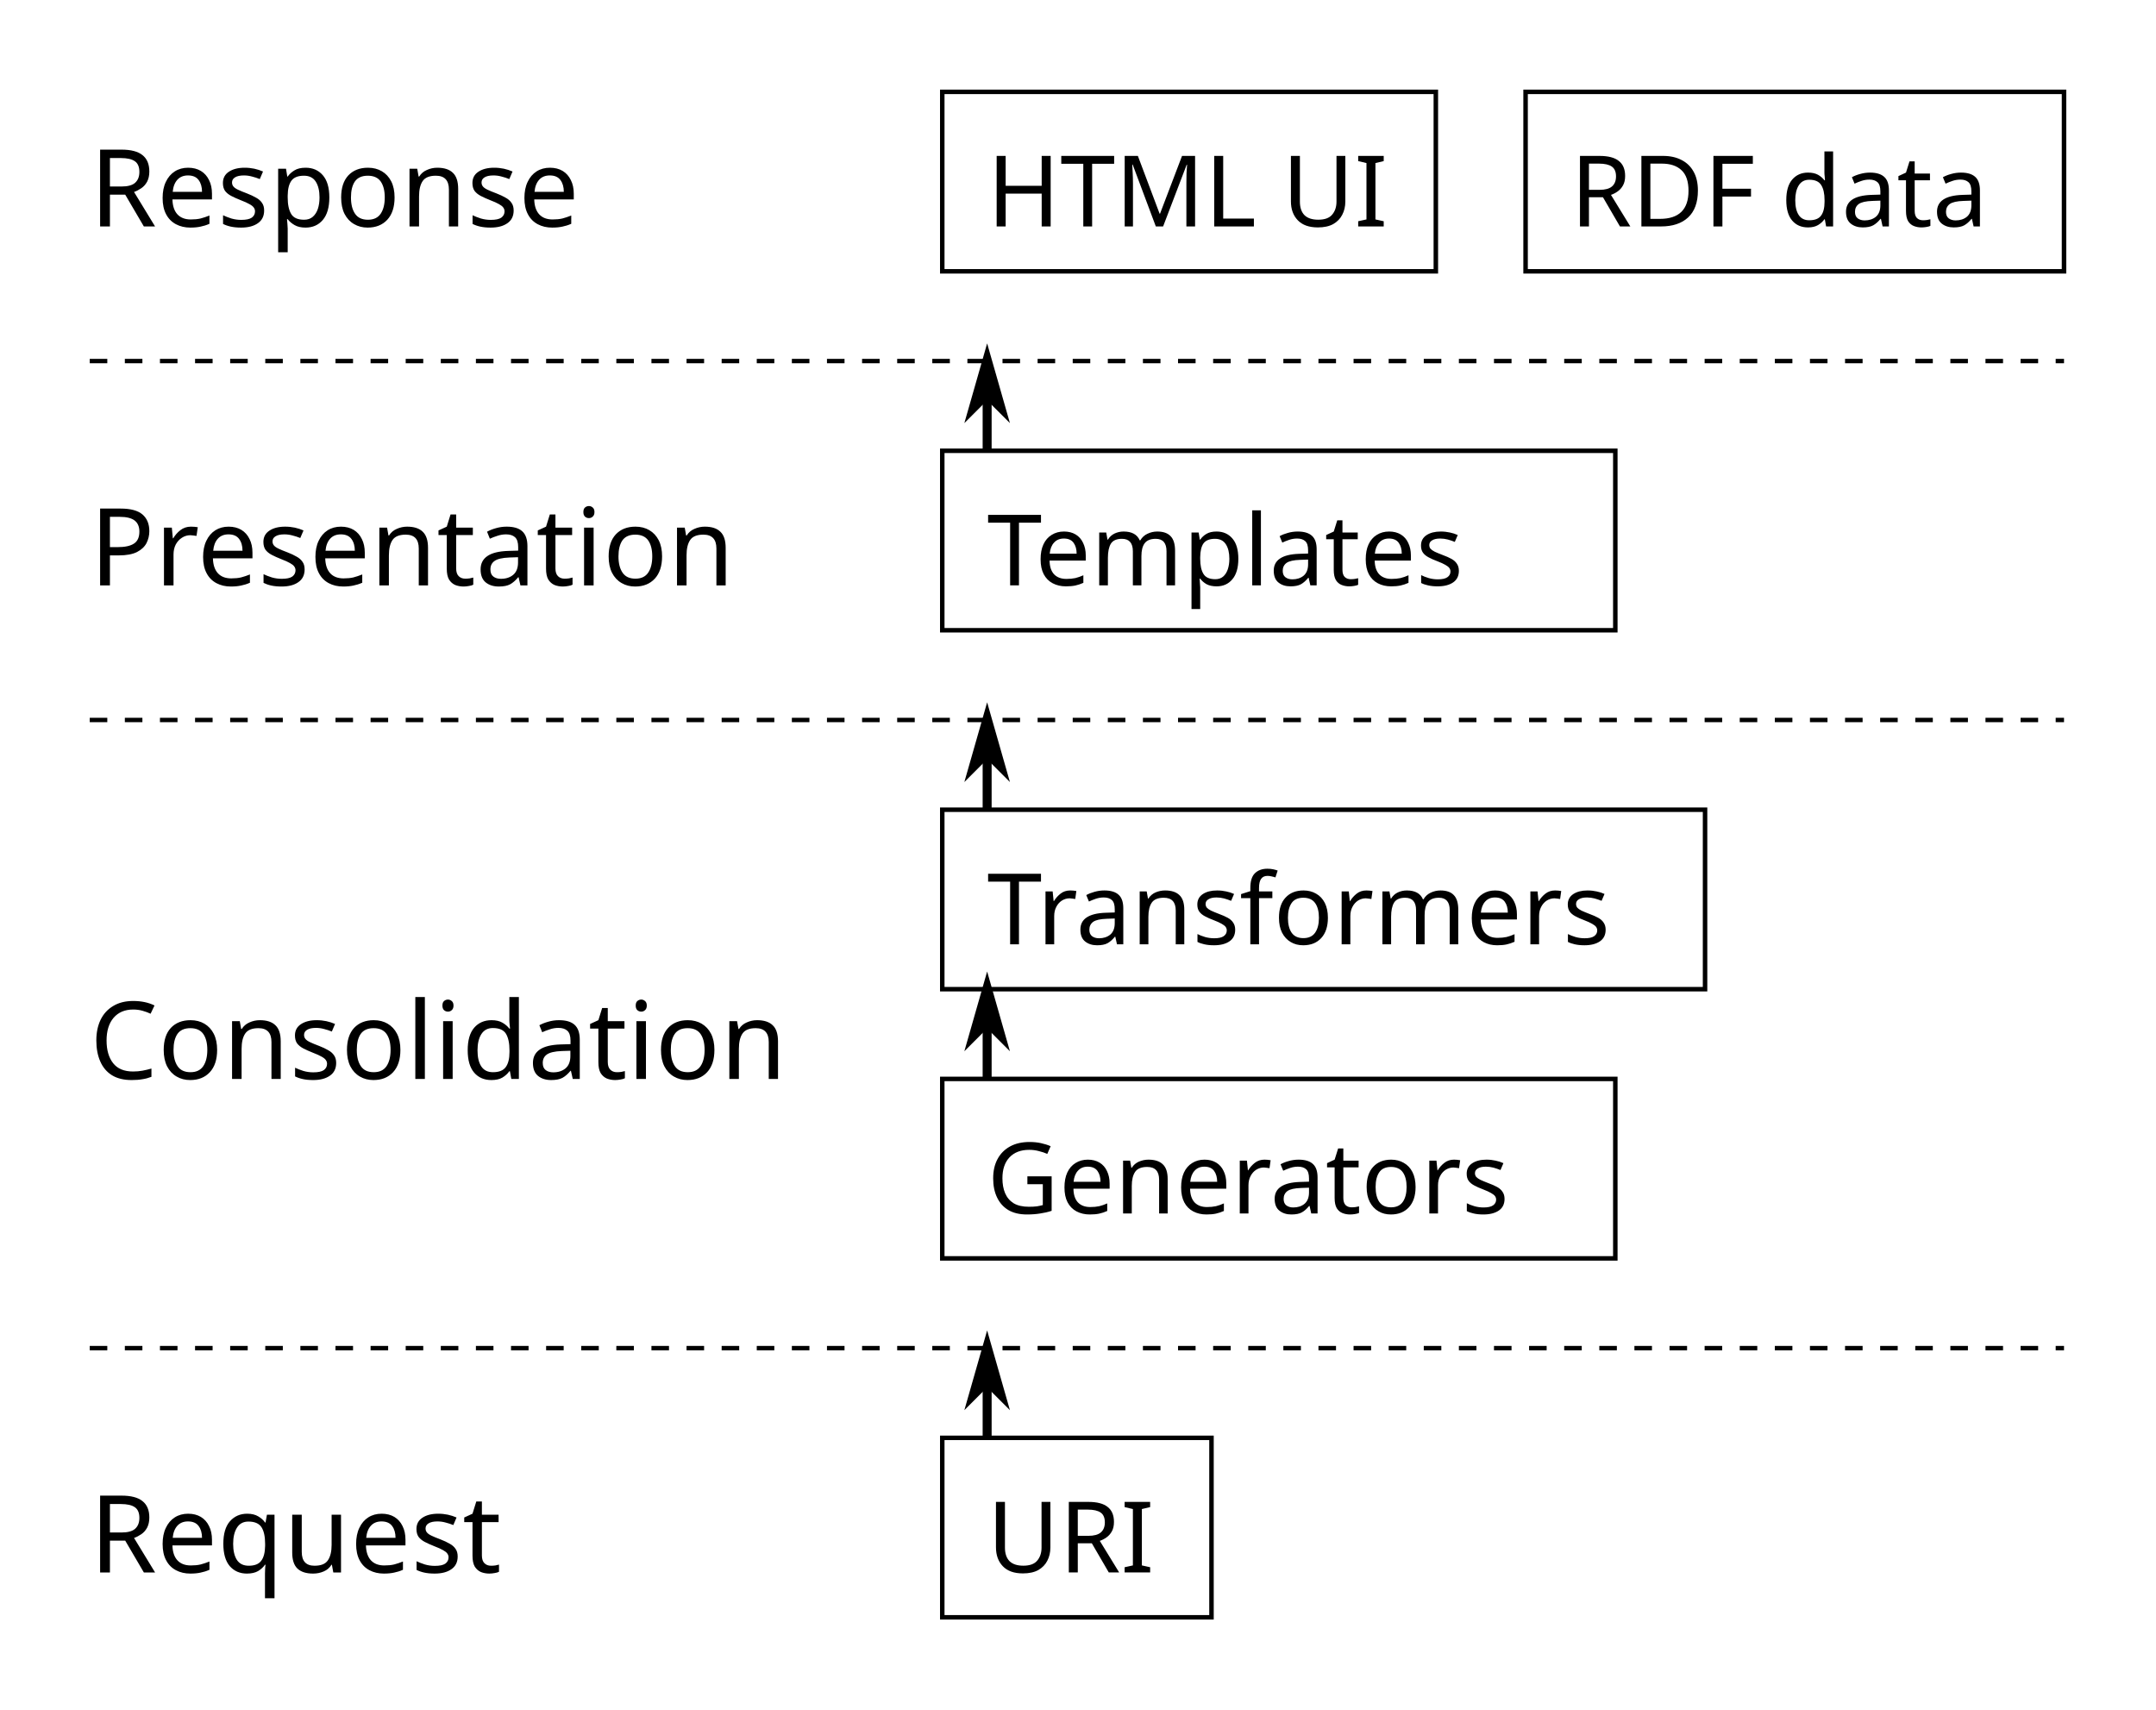
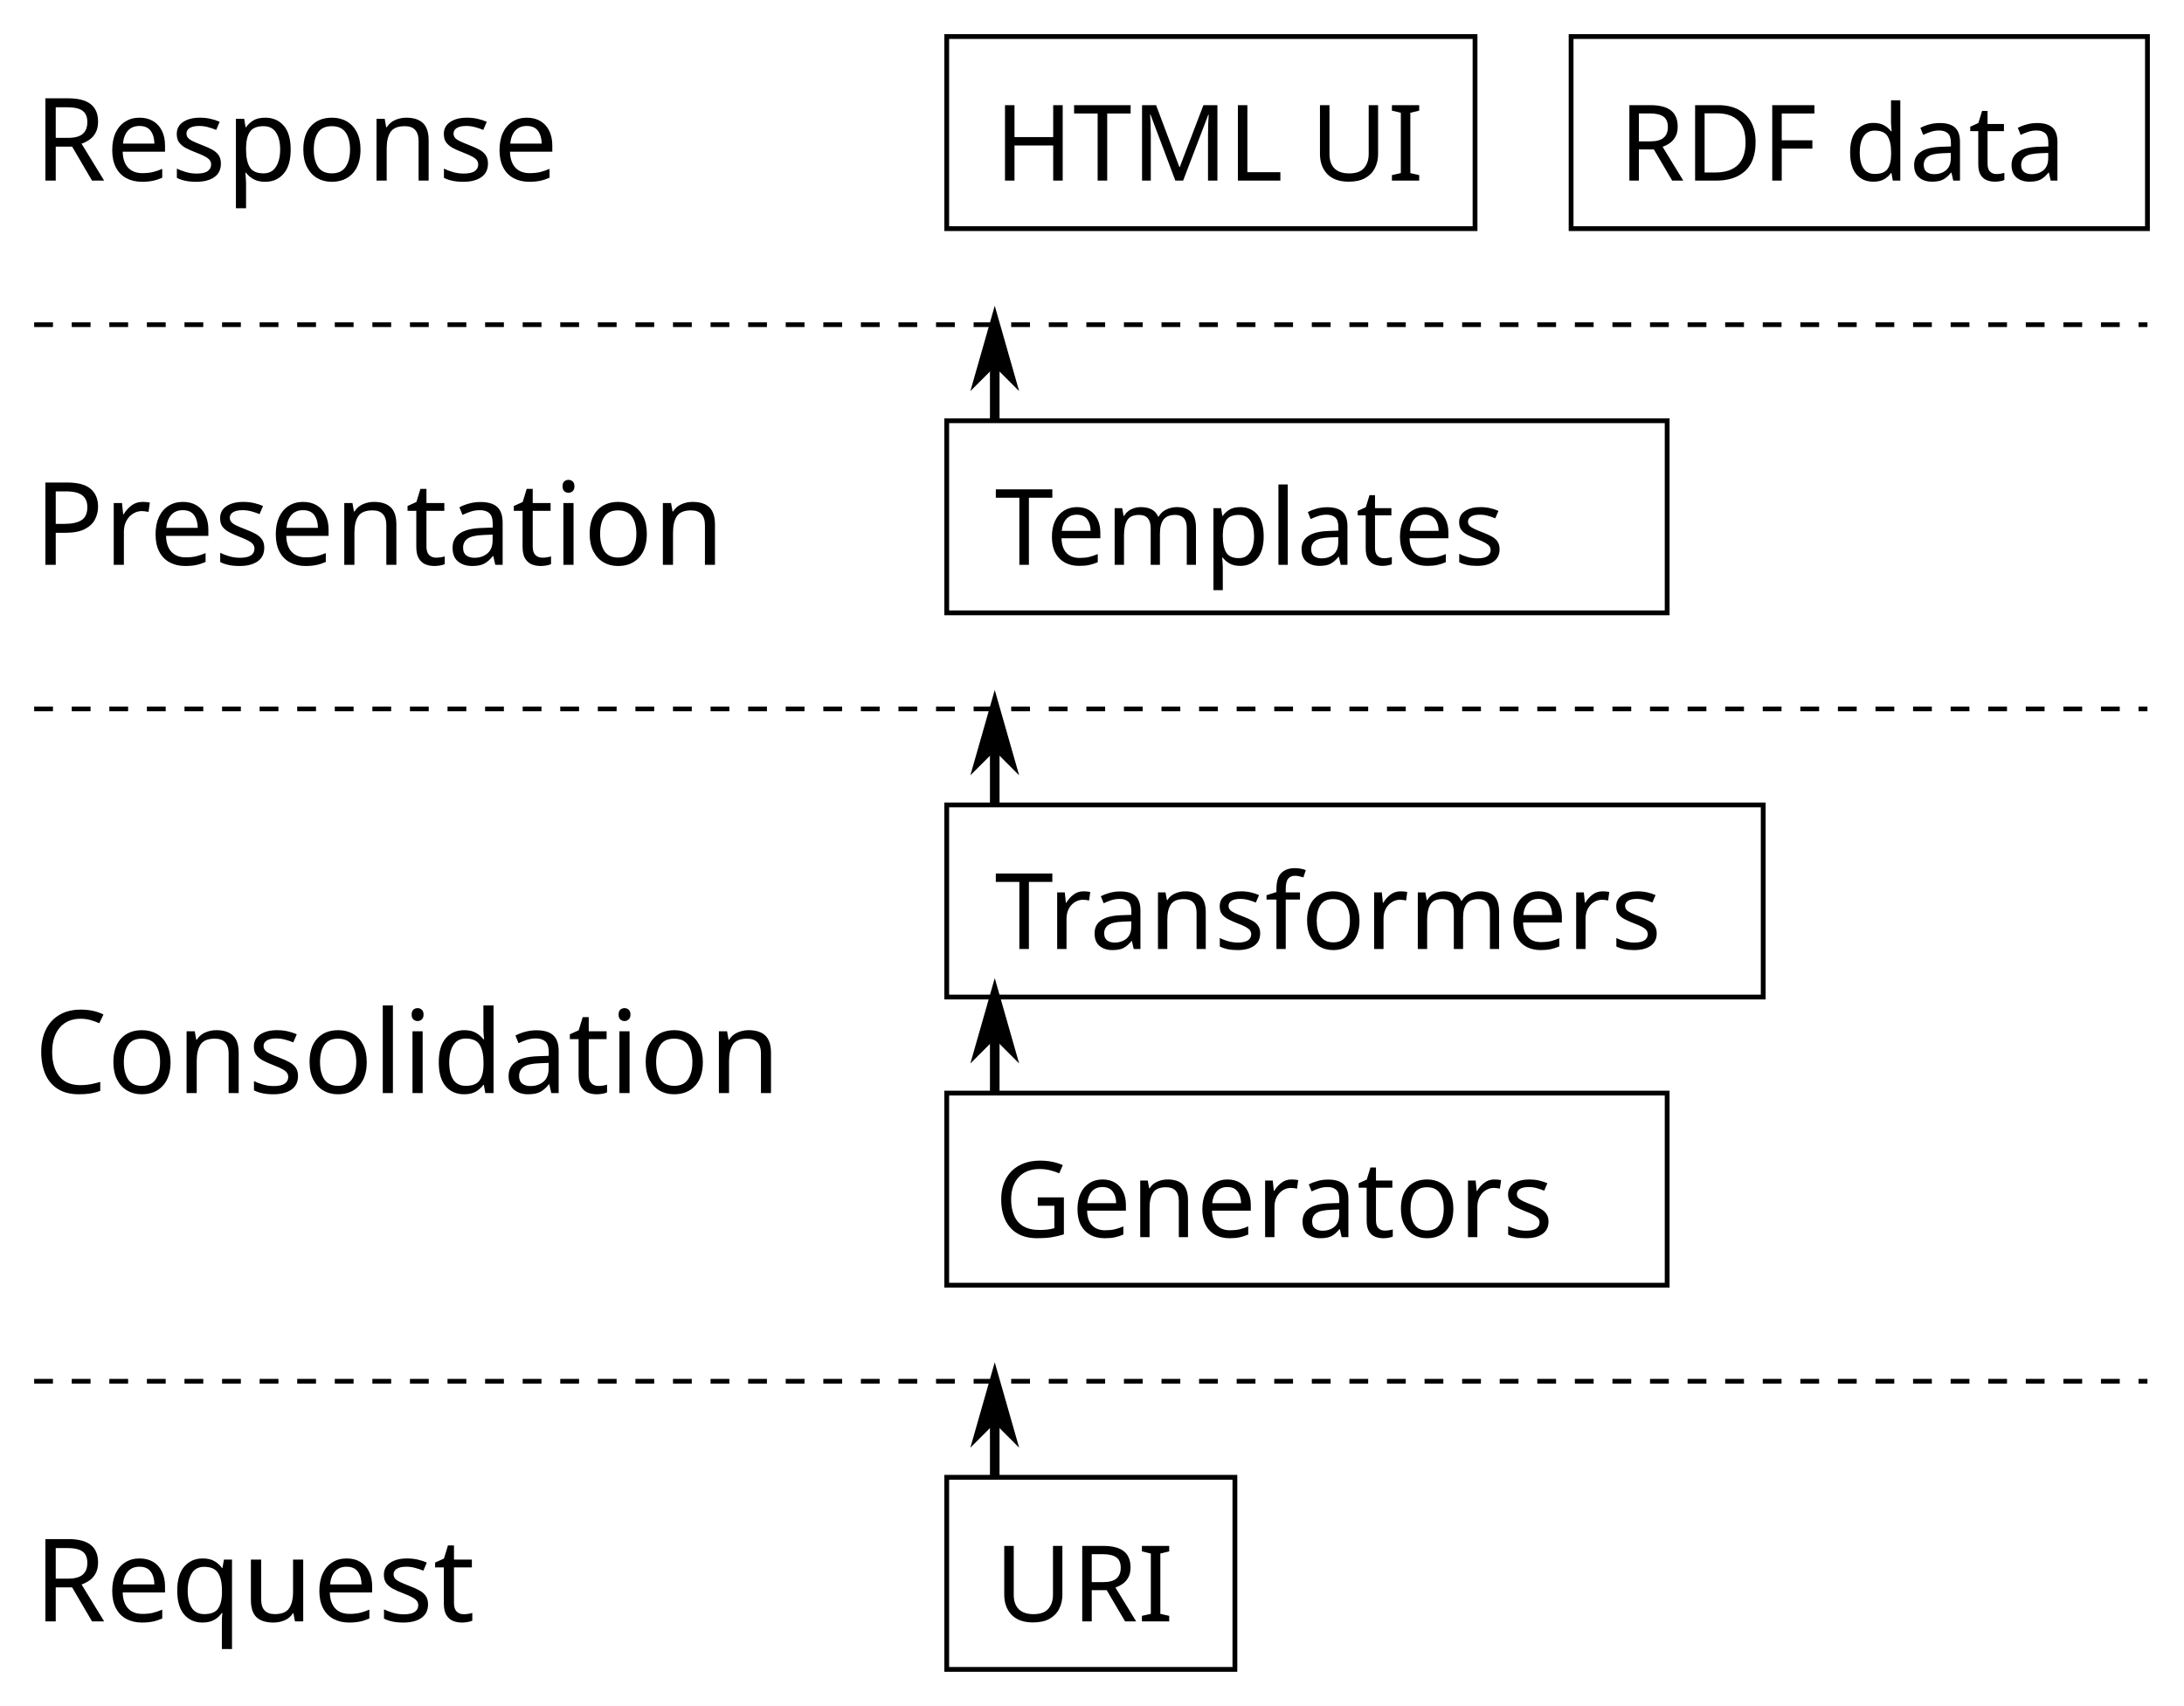
- <svg xmlns="http://www.w3.org/2000/svg" width="240.25" height="190.5" id="svg2" version="1.1">
+ <svg xmlns="http://www.w3.org/2000/svg" width="639.312" height="499.406" id="svg2" version="1.1">
  <defs id="defs4">
    <marker orient="auto" refY="0" refX="0" id="Arrow1Mend" style="overflow:visible">
      <path id="path4860" d="M 0,0 5,-5 -12.5,0 5,5 0,0 z" style="fill-rule:evenodd;stroke:#000000;stroke-width:1pt" transform="matrix(-0.4,0,0,-0.4,-4,0)" />
    </marker>
    <marker orient="auto" refY="0" refX="0" id="Arrow1Mend-3" style="overflow:visible">
      <path id="path4860-4" d="M 0,0 5,-5 -12.5,0 5,5 0,0 z" style="fill-rule:evenodd;stroke:#000000;stroke-width:1pt" transform="matrix(-0.4,0,0,-0.4,-4,0)" />
    </marker>
  </defs>
-   <g id="layer1" transform="translate(-5,-2.125)">
-     <text xml:space="preserve" style="font-size:12px;font-style:normal;font-weight:normal;line-height:125%;letter-spacing:0px;word-spacing:0px;fill:#000000;fill-opacity:1;stroke:none;font-family:Sans" x="15" y="177.362" id="text2987">
-       <tspan id="tspan2989" x="15" y="177.362">Request</tspan>
+   <g id="layer1" transform="translate(194.3125,152.3438)">
+     <text xml:space="preserve" style="font-size:33.742px;font-style:normal;font-weight:normal;line-height:125%;letter-spacing:0px;word-spacing:0px;fill:#000000;fill-opacity:1;stroke:none;font-family:Sans" x="-184.309" y="322.311" id="text2987">
+       <tspan id="tspan2989" x="-184.309" y="322.311">Request</tspan>
    </text>
-     <text xml:space="preserve" style="font-size:12px;font-style:normal;font-weight:normal;line-height:125%;letter-spacing:0px;word-spacing:0px;fill:#000000;fill-opacity:1;stroke:none;font-family:Sans" x="15" y="122.362" id="text2991">
-       <tspan id="tspan2993" x="15" y="122.362">Consolidation</tspan>
+     <text xml:space="preserve" style="font-size:33.742px;font-style:normal;font-weight:normal;line-height:125%;letter-spacing:0px;word-spacing:0px;fill:#000000;fill-opacity:1;stroke:none;font-family:Sans" x="-184.309" y="167.659" id="text2991">
+       <tspan id="tspan2993" x="-184.309" y="167.659">Consolidation</tspan>
    </text>
-     <text xml:space="preserve" style="font-size:12px;font-style:normal;font-weight:normal;line-height:125%;letter-spacing:0px;word-spacing:0px;fill:#000000;fill-opacity:1;stroke:none;font-family:Sans" x="15" y="67.362" id="text2995">
-       <tspan id="tspan2997" x="15" y="67.362">Presentation</tspan>
+     <text xml:space="preserve" style="font-size:33.742px;font-style:normal;font-weight:normal;line-height:125%;letter-spacing:0px;word-spacing:0px;fill:#000000;fill-opacity:1;stroke:none;font-family:Sans" x="-184.309" y="13.006" id="text2995">
+       <tspan id="tspan2997" x="-184.309" y="13.006">Presentation</tspan>
    </text>
-     <text xml:space="preserve" style="font-size:12px;font-style:normal;font-weight:normal;line-height:125%;letter-spacing:0px;word-spacing:0px;fill:#000000;fill-opacity:1;stroke:none;font-family:Sans" x="15" y="27.362" id="text2999">
-       <tspan id="tspan3001" x="15" y="27.362">Response</tspan>
+     <text xml:space="preserve" style="font-size:33.742px;font-style:normal;font-weight:normal;line-height:125%;letter-spacing:0px;word-spacing:0px;fill:#000000;fill-opacity:1;stroke:none;font-family:Sans" x="-184.309" y="-99.468" id="text2999">
+       <tspan id="tspan3001" x="-184.309" y="-99.468">Response</tspan>
    </text>
-     <text xml:space="preserve" style="font-size:12px;font-style:normal;font-weight:normal;line-height:125%;letter-spacing:0px;word-spacing:0px;fill:#000000;fill-opacity:1;stroke:none;font-family:Sans" x="115" y="177.362" id="text3003">
-       <tspan id="tspan3005" x="115" y="177.362" style="font-size:11px">URI</tspan>
+     <text xml:space="preserve" style="font-size:33.742px;font-style:normal;font-weight:normal;line-height:125%;letter-spacing:0px;word-spacing:0px;fill:#000000;fill-opacity:1;stroke:none;font-family:Sans" x="96.876" y="322.311" id="text3003">
+       <tspan id="tspan3005" x="96.876" y="322.311" style="font-size:30.93px">URI</tspan>
    </text>
-     <text xml:space="preserve" style="font-size:12px;font-style:normal;font-weight:normal;line-height:125%;letter-spacing:0px;word-spacing:0px;fill:#000000;fill-opacity:1;stroke:none;font-family:Sans" x="115" y="137.362" id="text3007">
-       <tspan id="tspan3009" x="115" y="137.362" style="font-size:11px">Generators</tspan>
+     <text xml:space="preserve" style="font-size:33.742px;font-style:normal;font-weight:normal;line-height:125%;letter-spacing:0px;word-spacing:0px;fill:#000000;fill-opacity:1;stroke:none;font-family:Sans" x="96.876" y="209.837" id="text3007">
+       <tspan id="tspan3009" x="96.876" y="209.837" style="font-size:30.93px">Generators</tspan>
    </text>
-     <text xml:space="preserve" style="font-size:12px;font-style:normal;font-weight:normal;line-height:125%;letter-spacing:0px;word-spacing:0px;fill:#000000;fill-opacity:1;stroke:none;font-family:Sans" x="115" y="107.362" id="text3011">
-       <tspan id="tspan3013" x="115" y="107.362" style="font-size:11px">Transformers</tspan>
+     <text xml:space="preserve" style="font-size:33.742px;font-style:normal;font-weight:normal;line-height:125%;letter-spacing:0px;word-spacing:0px;fill:#000000;fill-opacity:1;stroke:none;font-family:Sans" x="96.876" y="125.481" id="text3011">
+       <tspan id="tspan3013" x="96.876" y="125.481" style="font-size:30.93px">Transformers</tspan>
    </text>
-     <text xml:space="preserve" style="font-size:12px;font-style:normal;font-weight:normal;line-height:125%;letter-spacing:0px;word-spacing:0px;fill:#000000;fill-opacity:1;stroke:none;font-family:Sans" x="115" y="67.362" id="text3015">
-       <tspan id="tspan3017" x="115" y="67.362" style="font-size:11px">Templates</tspan>
+     <text xml:space="preserve" style="font-size:33.742px;font-style:normal;font-weight:normal;line-height:125%;letter-spacing:0px;word-spacing:0px;fill:#000000;fill-opacity:1;stroke:none;font-family:Sans" x="96.876" y="13.006" id="text3015">
+       <tspan id="tspan3017" x="96.876" y="13.006" style="font-size:30.93px">Templates</tspan>
    </text>
-     <text xml:space="preserve" style="font-size:12px;font-style:normal;font-weight:normal;line-height:125%;letter-spacing:0px;word-spacing:0px;fill:#000000;fill-opacity:1;stroke:none;font-family:Sans" x="115" y="27.362" id="text3023">
-       <tspan id="tspan3025" x="115" y="27.362" style="font-size:11px">HTML UI</tspan>
+     <text xml:space="preserve" style="font-size:33.742px;font-style:normal;font-weight:normal;line-height:125%;letter-spacing:0px;word-spacing:0px;fill:#000000;fill-opacity:1;stroke:none;font-family:Sans" x="96.876" y="-99.468" id="text3023">
+       <tspan id="tspan3025" x="96.876" y="-99.468" style="font-size:30.93px">HTML UI</tspan>
    </text>
-     <text xml:space="preserve" style="font-size:12px;font-style:normal;font-weight:normal;line-height:125%;letter-spacing:0px;word-spacing:0px;fill:#000000;fill-opacity:1;stroke:none;font-family:Sans" x="180" y="27.362" id="text3027">
-       <tspan id="tspan3029" x="180" y="27.362" style="font-size:11px">RDF data</tspan>
+     <text xml:space="preserve" style="font-size:33.742px;font-style:normal;font-weight:normal;line-height:125%;letter-spacing:0px;word-spacing:0px;fill:#000000;fill-opacity:1;stroke:none;font-family:Sans" x="279.647" y="-99.468" id="text3027">
+       <tspan id="tspan3029" x="279.647" y="-99.468" style="font-size:30.93px">RDF data</tspan>
    </text>
-     <rect style="fill:none;stroke:#000000;stroke-width:0.5;stroke-miterlimit:4;stroke-opacity:1;stroke-dasharray:none;stroke-dashoffset:0" id="rect4681" width="75" height="20" x="110" y="122.362" />
-     <rect style="fill:none;stroke:#000000;stroke-width:0.5;stroke-miterlimit:4;stroke-opacity:1;stroke-dasharray:none;stroke-dashoffset:0" id="rect4683" width="85" height="20" x="110" y="92.362" />
-     <rect style="fill:none;stroke:#000000;stroke-width:0.5;stroke-miterlimit:4;stroke-opacity:1;stroke-dasharray:none;stroke-dashoffset:0" id="rect4685" width="75" height="20" x="110" y="52.362" />
-     <rect style="fill:none;stroke:#000000;stroke-width:0.5;stroke-miterlimit:4;stroke-opacity:1;stroke-dasharray:none;stroke-dashoffset:0" id="rect4691" width="55" height="20" x="110" y="12.362" />
-     <rect style="fill:none;stroke:#000000;stroke-width:0.5;stroke-miterlimit:4;stroke-opacity:1;stroke-dasharray:none;stroke-dashoffset:0" id="rect4693" width="60" height="20" x="175" y="12.362" />
-     <rect style="fill:none;stroke:#000000;stroke-width:0.5;stroke-miterlimit:4;stroke-opacity:1;stroke-dasharray:none;stroke-dashoffset:0" id="rect4790" width="30" height="20" x="110" y="162.362" />
-     <path style="fill:none;stroke:#000000;stroke-width:0.489;stroke-linecap:butt;stroke-linejoin:miter;stroke-miterlimit:4;stroke-opacity:1;stroke-dasharray:1.956, 1.956;stroke-dashoffset:0" d="m 15,42.362 220,0" id="path4792" />
-     <path style="fill:none;stroke:#000000;stroke-width:0.489;stroke-linecap:butt;stroke-linejoin:miter;stroke-miterlimit:4;stroke-opacity:1;stroke-dasharray:1.956, 1.956;stroke-dashoffset:0" d="m 15,82.362 220,0" id="path4792-5" />
-     <path style="fill:none;stroke:#000000;stroke-width:0.489;stroke-linecap:butt;stroke-linejoin:miter;stroke-miterlimit:4;stroke-opacity:1;stroke-dasharray:1.956, 1.956;stroke-dashoffset:0" d="m 15,152.362 220,0" id="path4792-4" />
-     <path style="fill:none;stroke:#000000;stroke-width:1px;stroke-linecap:butt;stroke-linejoin:miter;stroke-opacity:1;marker-end:url(#Arrow1Mend)" d="m 115,162.362 0,-10" id="path5667" />
-     <path style="fill:none;stroke:#000000;stroke-width:1px;stroke-linecap:butt;stroke-linejoin:miter;stroke-opacity:1;marker-end:url(#Arrow1Mend)" d="m 115,122.362 0,-10" id="path5853" />
-     <path style="fill:none;stroke:#000000;stroke-width:1px;stroke-linecap:butt;stroke-linejoin:miter;stroke-opacity:1;marker-end:url(#Arrow1Mend)" d="m 115,92.362 0,-10" id="path6037" />
-     <path style="fill:none;stroke:#000000;stroke-width:1px;stroke-linecap:butt;stroke-linejoin:miter;stroke-opacity:1;marker-end:url(#Arrow1Mend)" d="m 115,52.362 0,-10" id="path6405" />
+     <rect style="fill:none;stroke:#000000;stroke-width:1.406;stroke-miterlimit:4;stroke-opacity:1;stroke-dasharray:none;stroke-dashoffset:0" id="rect4681" width="210.889" height="56.237" x="82.817" y="167.659" />
+     <rect style="fill:none;stroke:#000000;stroke-width:1.406;stroke-miterlimit:4;stroke-opacity:1;stroke-dasharray:none;stroke-dashoffset:0" id="rect4683" width="239.008" height="56.237" x="82.817" y="83.303" />
+     <rect style="fill:none;stroke:#000000;stroke-width:1.406;stroke-miterlimit:4;stroke-opacity:1;stroke-dasharray:none;stroke-dashoffset:0" id="rect4685" width="210.889" height="56.237" x="82.817" y="-29.171" />
+     <rect style="fill:none;stroke:#000000;stroke-width:1.406;stroke-miterlimit:4;stroke-opacity:1;stroke-dasharray:none;stroke-dashoffset:0" id="rect4691" width="154.652" height="56.237" x="82.817" y="-141.646" />
+     <rect style="fill:none;stroke:#000000;stroke-width:1.406;stroke-miterlimit:4;stroke-opacity:1;stroke-dasharray:none;stroke-dashoffset:0" id="rect4693" width="168.712" height="56.237" x="265.588" y="-141.646" />
+     <rect style="fill:none;stroke:#000000;stroke-width:1.406;stroke-miterlimit:4;stroke-opacity:1;stroke-dasharray:none;stroke-dashoffset:0" id="rect4790" width="84.356" height="56.237" x="82.817" y="280.133" />
+     <path style="fill:none;stroke:#000000;stroke-width:1.375;stroke-linecap:butt;stroke-linejoin:miter;stroke-miterlimit:4;stroke-opacity:1;stroke-dasharray:5.5, 5.5;stroke-dashoffset:0" d="m -184.31,-57.29 618.609,0" id="path4792" />
+     <path style="fill:none;stroke:#000000;stroke-width:1.375;stroke-linecap:butt;stroke-linejoin:miter;stroke-miterlimit:4;stroke-opacity:1;stroke-dasharray:5.5, 5.5;stroke-dashoffset:0" d="m -184.31,55.184 618.609,0" id="path4792-5" />
+     <path style="fill:none;stroke:#000000;stroke-width:1.375;stroke-linecap:butt;stroke-linejoin:miter;stroke-miterlimit:4;stroke-opacity:1;stroke-dasharray:5.5, 5.5;stroke-dashoffset:0" d="m -184.31,252.014 618.609,0" id="path4792-4" />
+     <path style="fill:none;stroke:#000000;stroke-width:2.812px;stroke-linecap:butt;stroke-linejoin:miter;stroke-opacity:1;marker-end:url(#Arrow1Mend)" d="m 96.876,280.133 0,-28.119" id="path5667" />
+     <path style="fill:none;stroke:#000000;stroke-width:2.812px;stroke-linecap:butt;stroke-linejoin:miter;stroke-opacity:1;marker-end:url(#Arrow1Mend)" d="m 96.876,167.659 0,-28.119" id="path5853" />
+     <path style="fill:none;stroke:#000000;stroke-width:2.812px;stroke-linecap:butt;stroke-linejoin:miter;stroke-opacity:1;marker-end:url(#Arrow1Mend)" d="m 96.876,83.303 0,-28.119" id="path6037" />
+     <path style="fill:none;stroke:#000000;stroke-width:2.812px;stroke-linecap:butt;stroke-linejoin:miter;stroke-opacity:1;marker-end:url(#Arrow1Mend)" d="m 96.876,-29.171 0,-28.119" id="path6405" />
  </g>
</svg>
